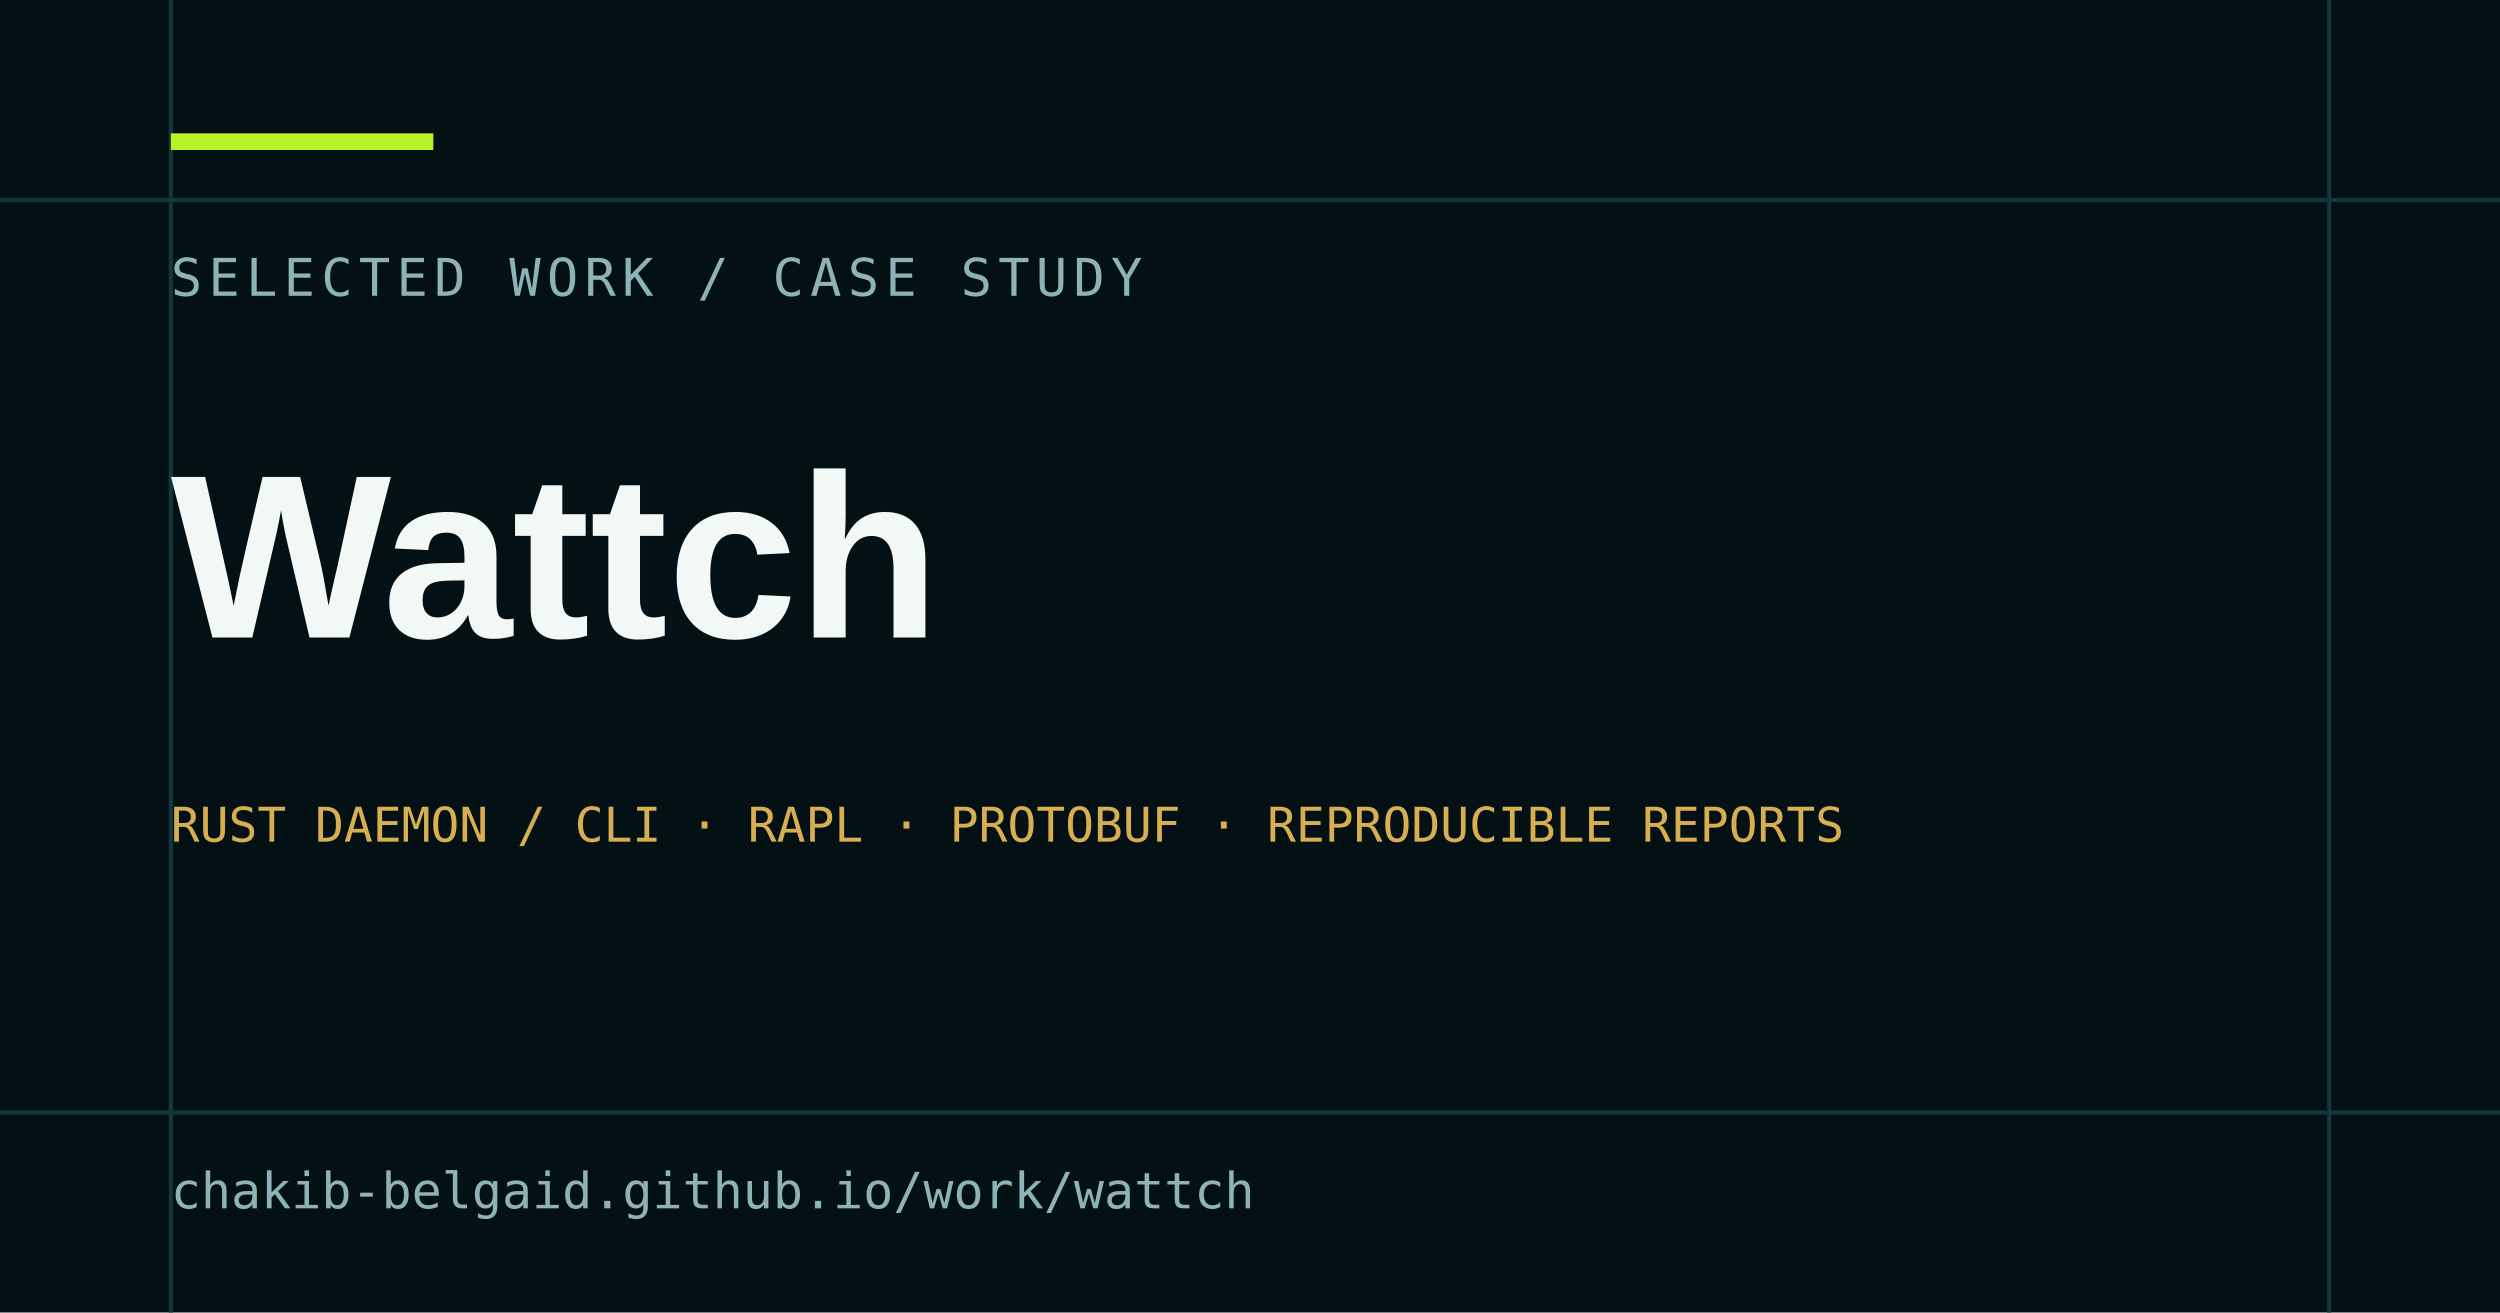
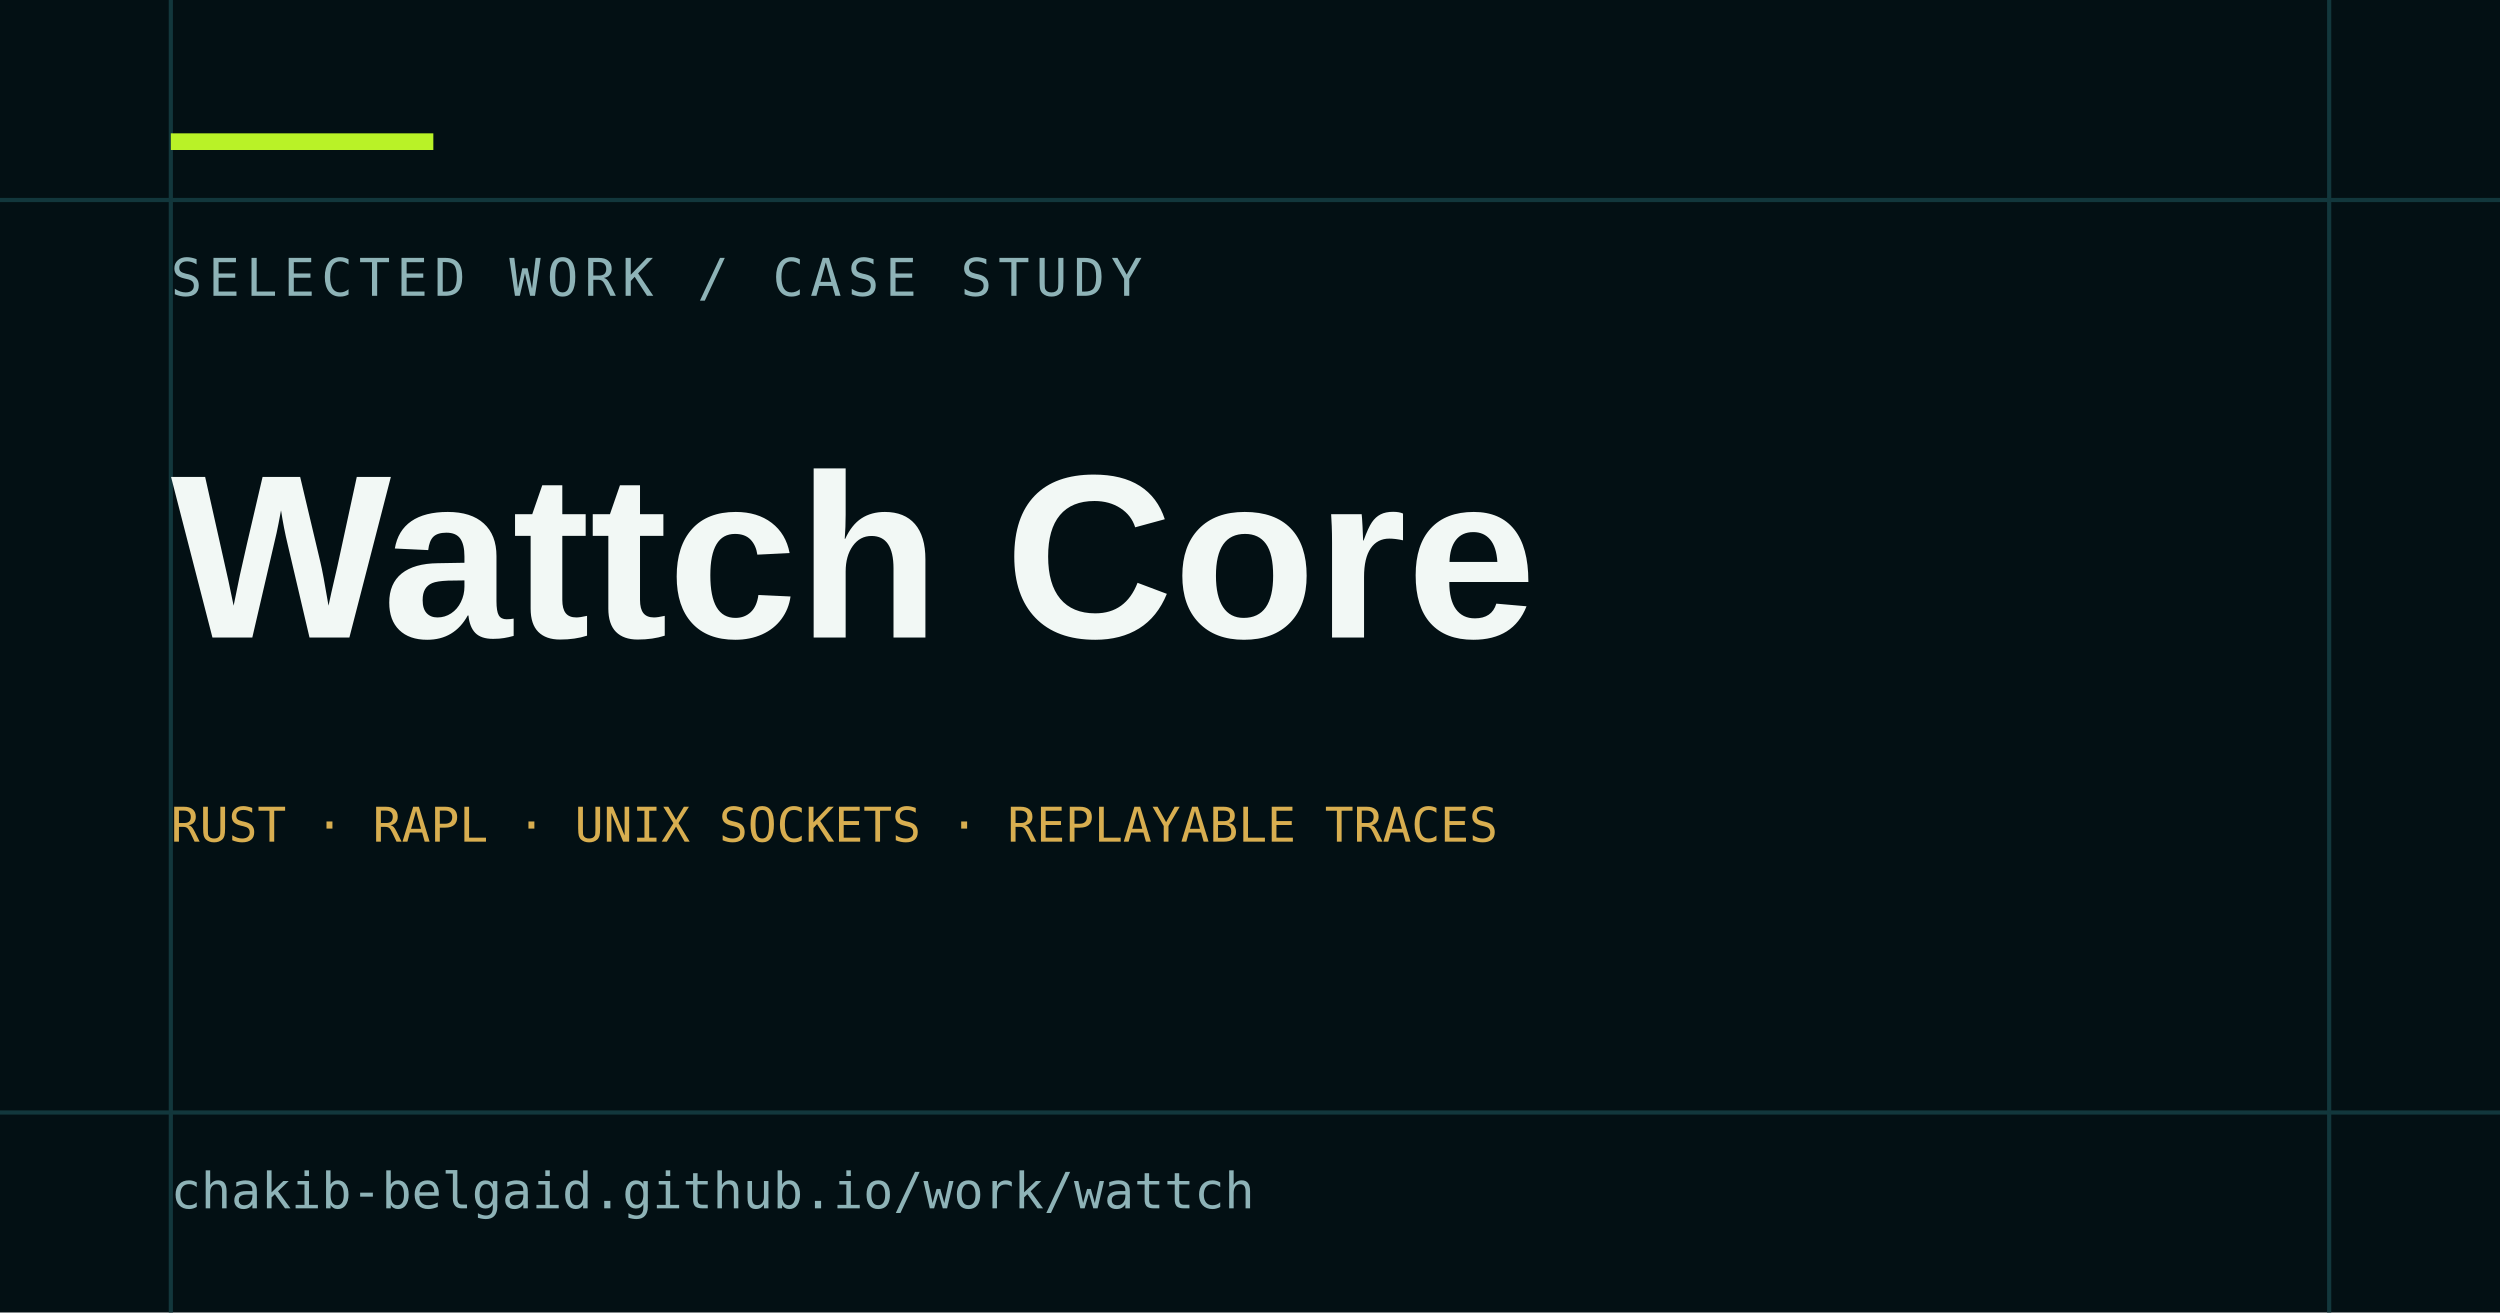
<svg xmlns="http://www.w3.org/2000/svg" width="1200" height="630" viewBox="0 0 1200 630" role="img" aria-labelledby="title desc">
  <rect width="1200" height="630" fill="#031014" />
  <path d="M0 96H1200M0 534H1200M82 0V630M1118 0V630" stroke="#12373c" stroke-width="2" />
  <rect x="82" y="64" width="126" height="8" fill="#b9f227" />
  <text x="82" y="142" fill="#8eb3b7" font-family="'IBM Plex Mono',monospace" font-size="25" letter-spacing="3">SELECTED WORK / CASE STUDY</text>
-   <text x="82" y="306" fill="#f2f8f5" font-family="Arial,sans-serif" font-size="112" font-weight="700">Wattch</text>
-   <text x="82" y="404" fill="#d8ae50" font-family="'IBM Plex Mono',monospace" font-size="23">RUST DAEMON / CLI · RAPL · PROTOBUF · REPRODUCIBLE REPORTS</text>
+   <text x="82" y="306" fill="#f2f8f5" font-family="Arial,sans-serif" font-size="112" font-weight="700">Wattch Core</text>
+   <text x="82" y="404" fill="#d8ae50" font-family="'IBM Plex Mono',monospace" font-size="23">RUST · RAPL · UNIX SOCKETS · REPLAYABLE TRACES</text>
  <text x="82" y="580" fill="#8eb3b7" font-family="'IBM Plex Mono',monospace" font-size="24">chakib-belgaid.github.io/work/wattch</text>
</svg>
